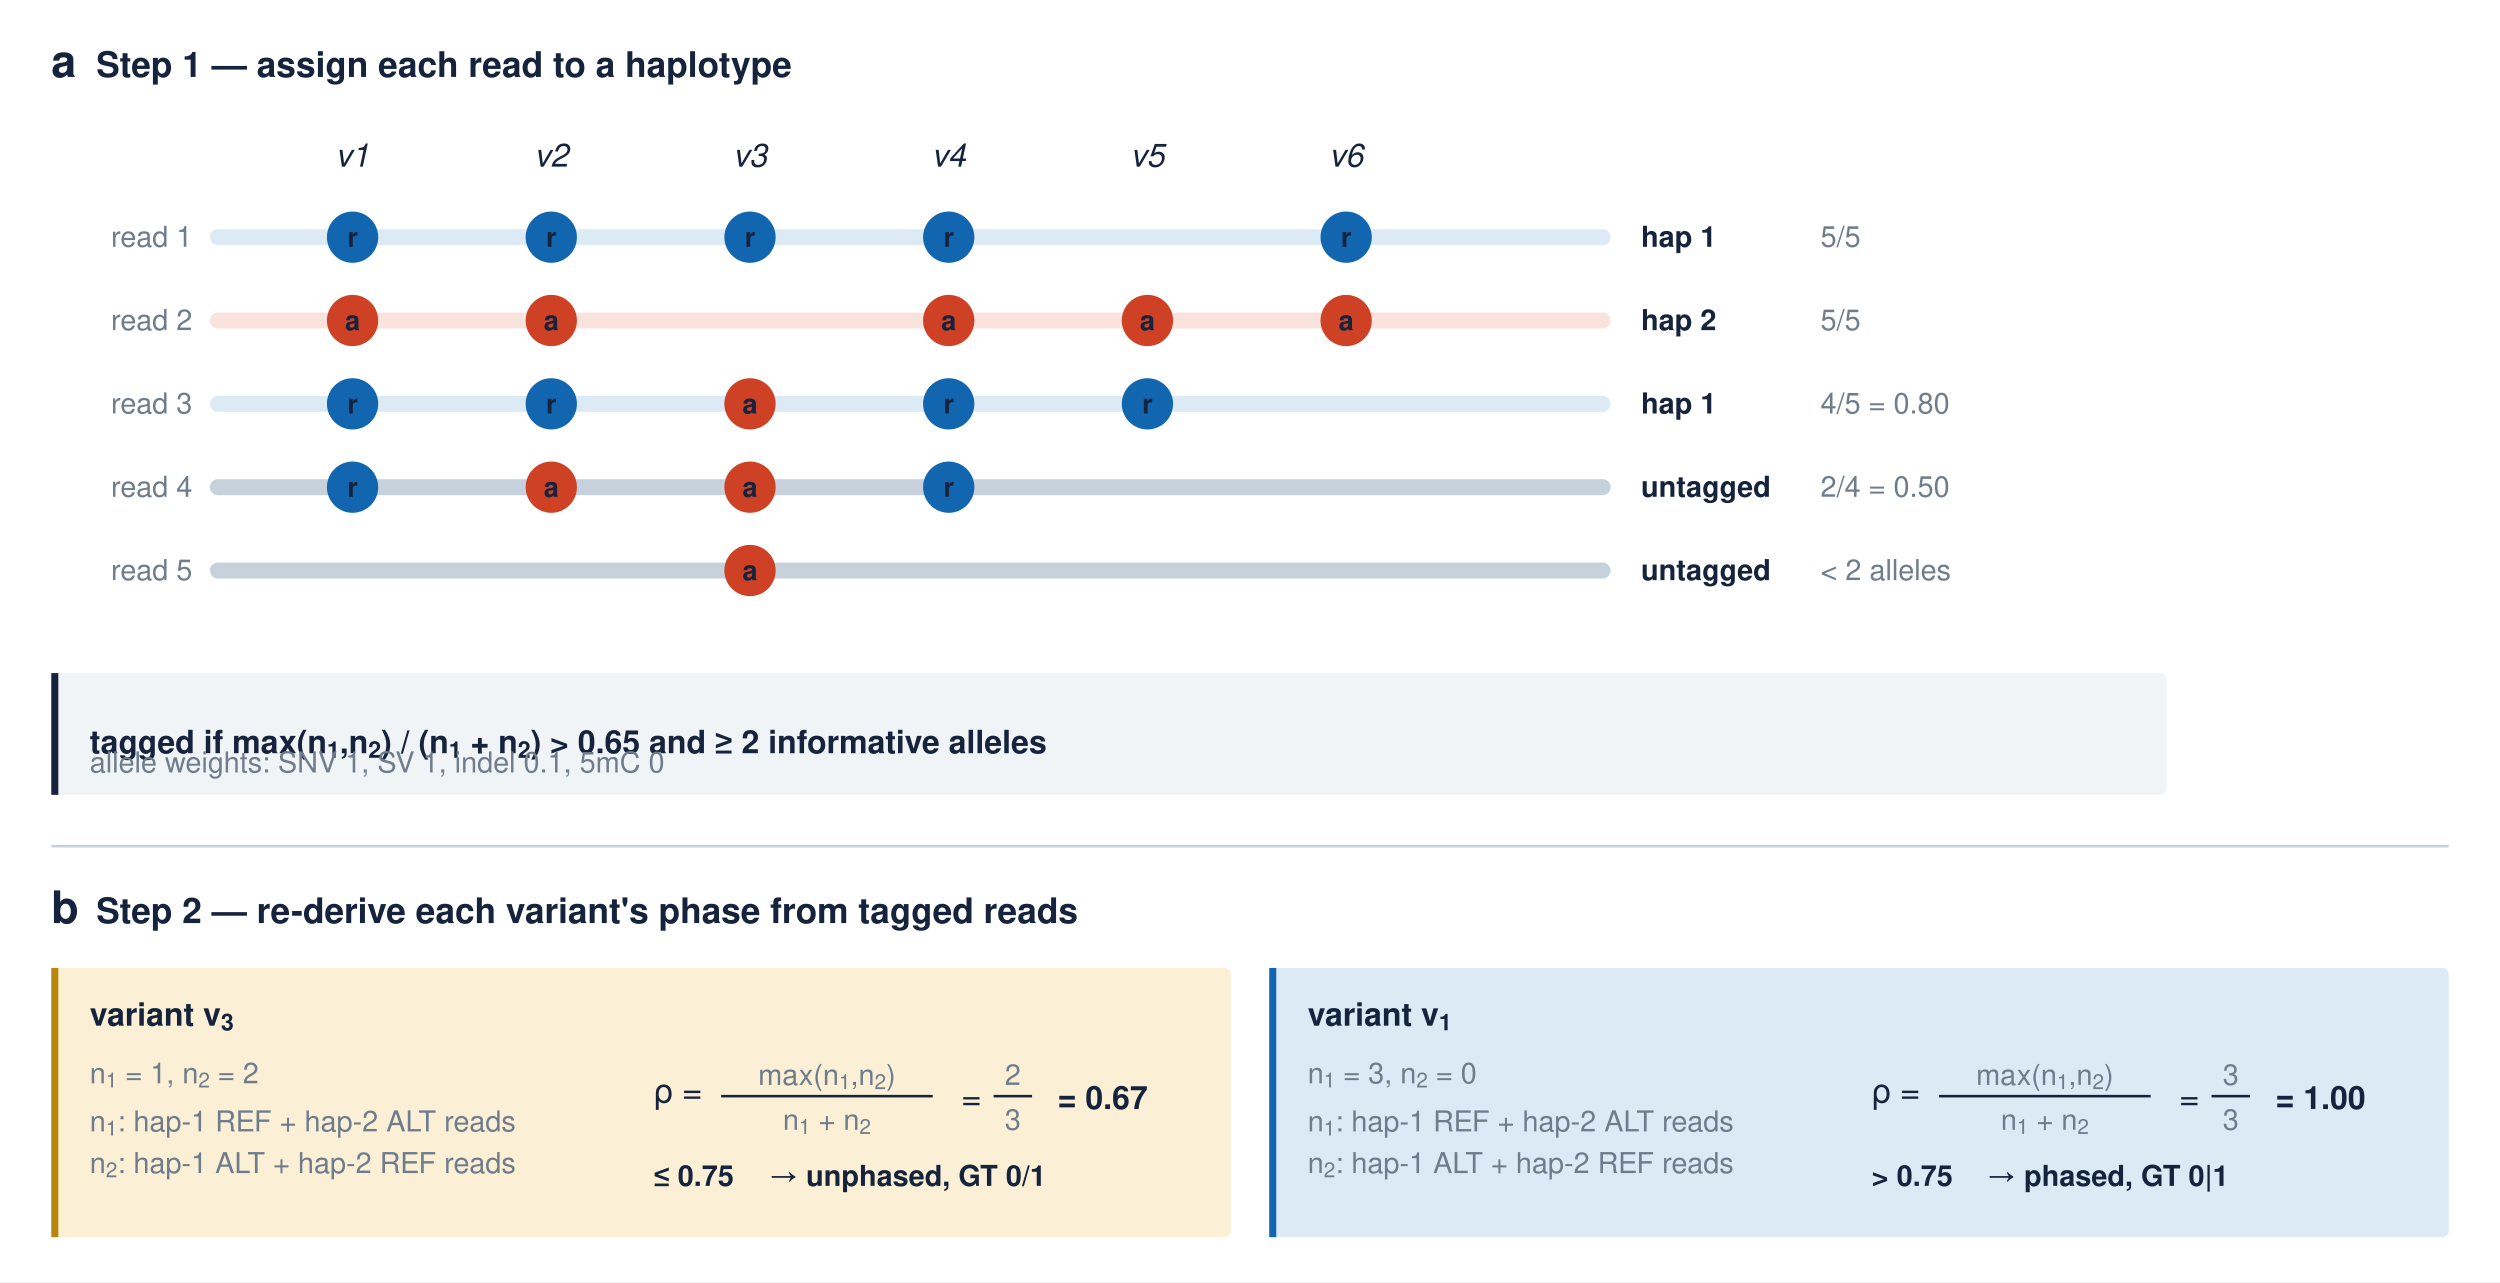
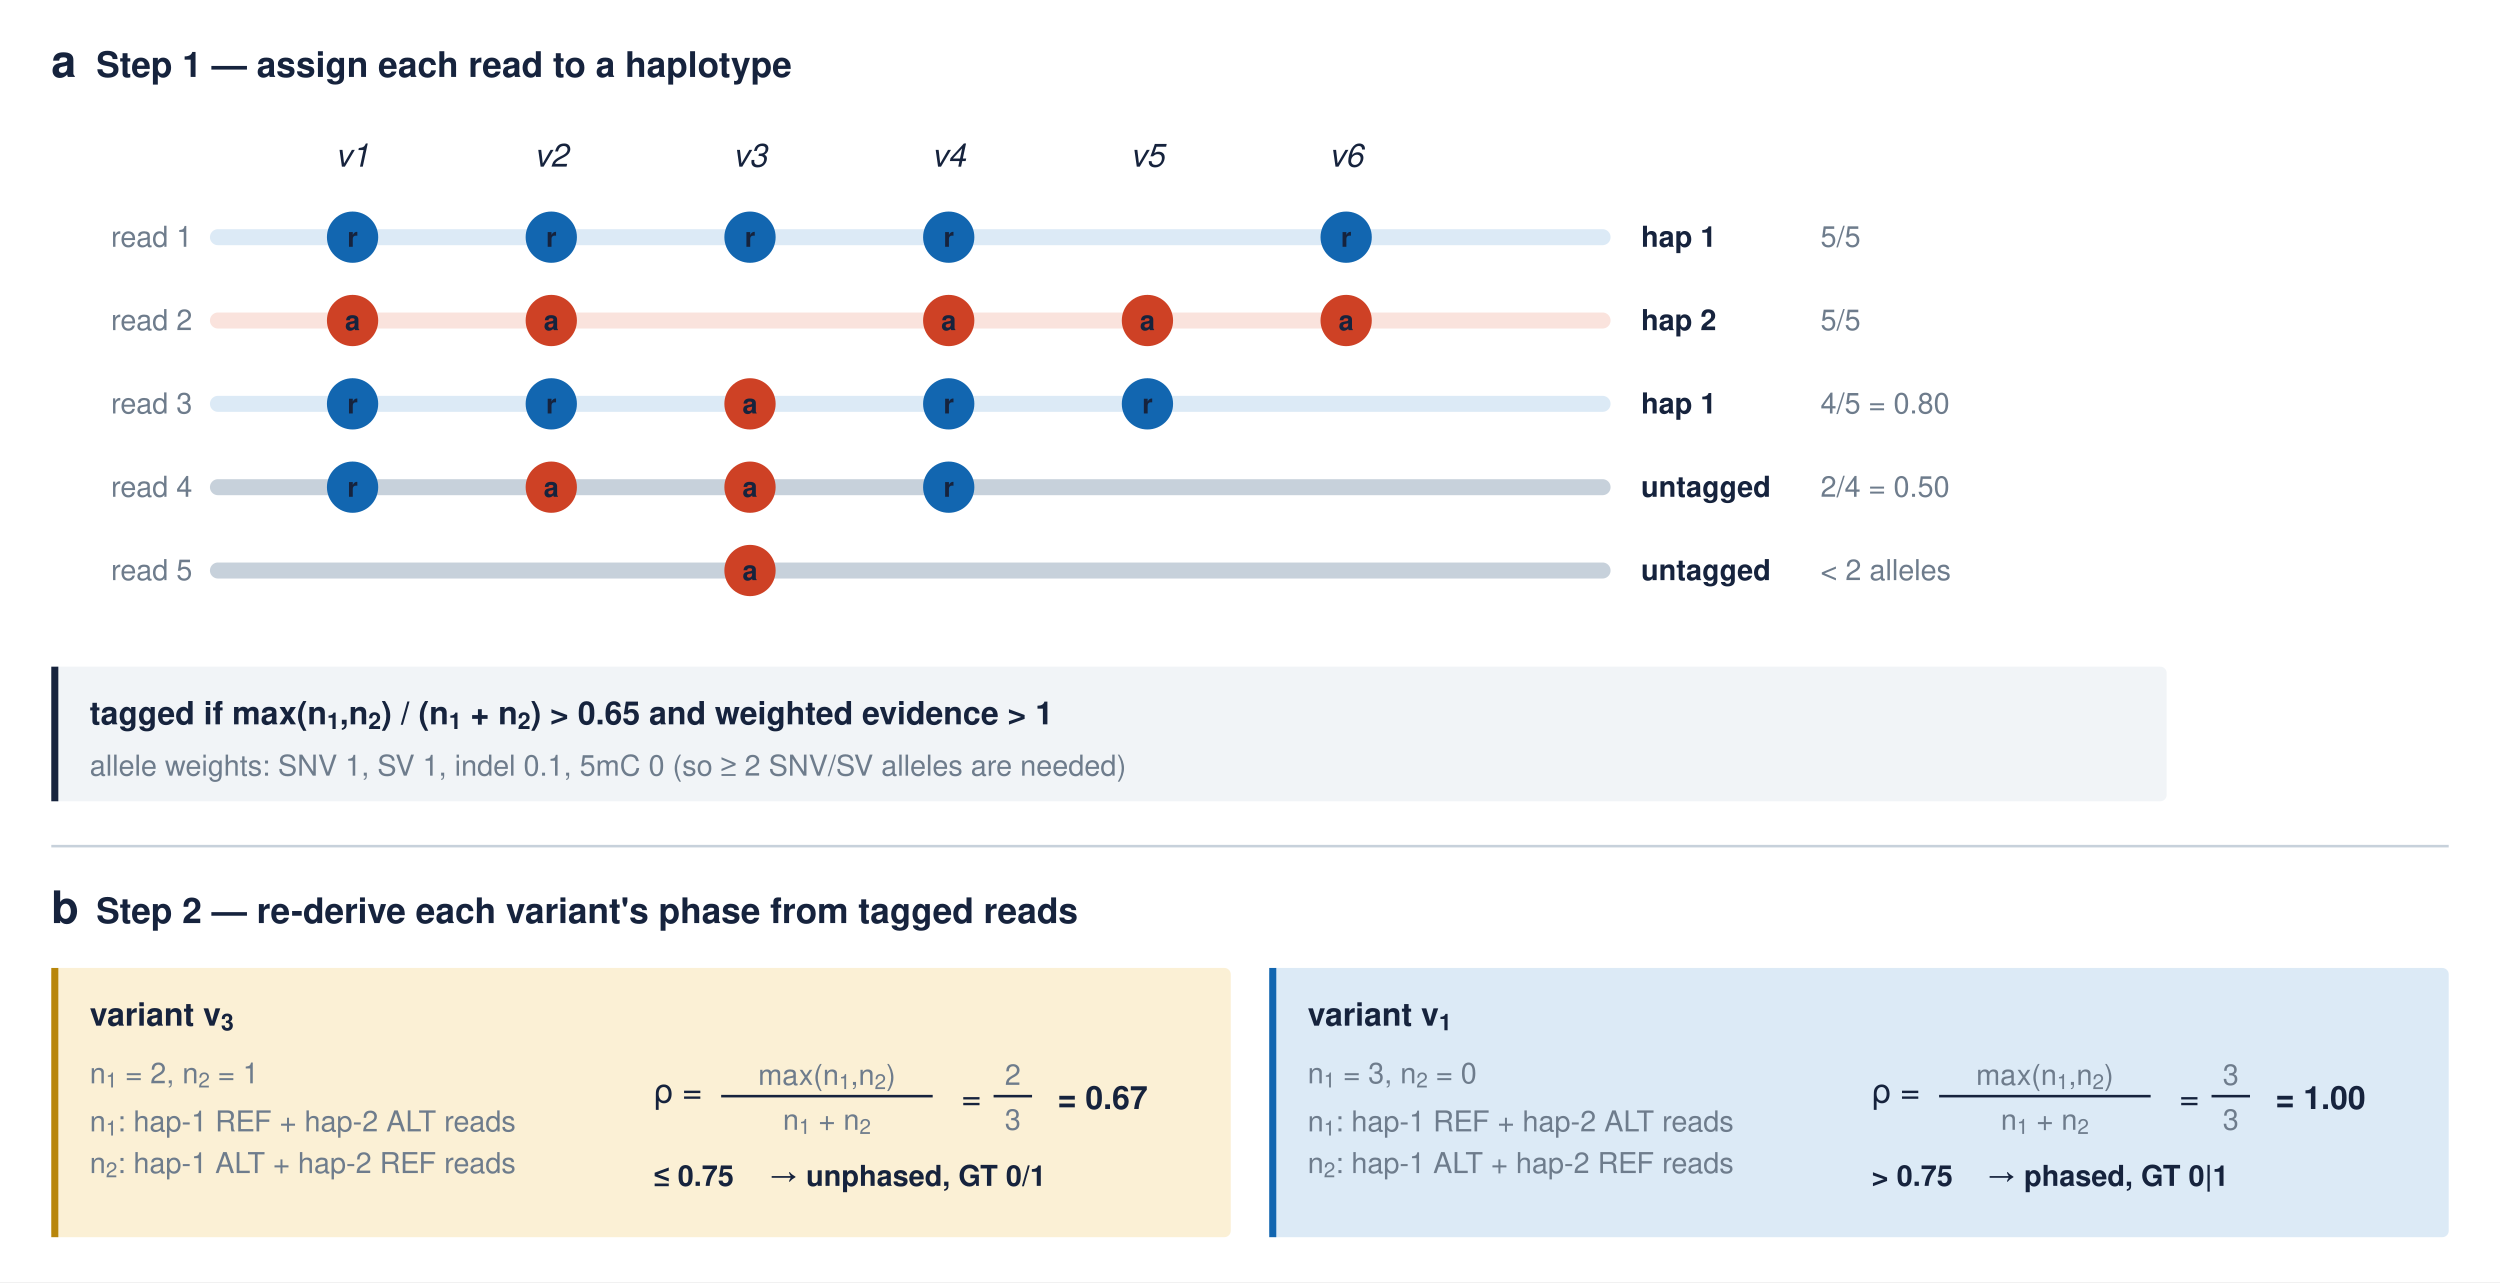
<svg xmlns="http://www.w3.org/2000/svg" width="780" height="400" viewBox="0 0 780 400">
  <style>
 text{font-family:"Helvetica Neue",Helvetica,Arial,"Liberation Sans",sans-serif;fill:#16233D}
 .pl{font-size:14px;font-weight:700}
 .h{font-size:11px;font-weight:600}
 .t{font-size:10px}
 .tb{font-size:10px;font-weight:600}
 .s{font-size:9px;fill:#6E7C8C}
 .sb{font-size:9px;font-weight:600}
 .n{font-size:8.5px;font-weight:700}
 .m{font-size:10px;font-style:italic}
 .mb{font-size:10px;font-style:italic;font-weight:600}
 .eq{font-size:10.5px}
 .code{font-family:"SF Mono",Menlo,Consolas,"Courier New",monospace;font-size:9px}
</style>
  <defs>
    <marker id="arr" viewBox="0 0 10 10" refX="9" refY="5" markerWidth="6" markerHeight="6" orient="auto-start-reverse">
      <path d="M0,0 L10,5 L0,10 z" fill="#6E7C8C" />
    </marker>
    <marker id="arrd" viewBox="0 0 10 10" refX="9" refY="5" markerWidth="6" markerHeight="6" orient="auto-start-reverse">
      <path d="M0,0 L10,5 L0,10 z" fill="#16233D" />
    </marker>
    <marker id="arra" viewBox="0 0 10 10" refX="9" refY="5" markerWidth="6" markerHeight="6" orient="auto-start-reverse">
      <path d="M0,0 L10,5 L0,10 z" fill="#B8860B" />
    </marker>
  </defs>
  <rect width="780" height="400" fill="#ffffff" />
  <text x="16.0" y="24.0" class="pl" text-anchor="start">a</text>
  <text x="30.0" y="24.0" class="h" text-anchor="start">Step 1  —  assign each read to a haplotype</text>
  <text x="110.0" y="52.0" class="m" text-anchor="middle" fill="#16233D">v1</text>
  <text x="172.0" y="52.0" class="m" text-anchor="middle" fill="#16233D">v2</text>
  <text x="234.0" y="52.0" class="m" text-anchor="middle" fill="#16233D">v3</text>
  <text x="296.0" y="52.0" class="m" text-anchor="middle" fill="#16233D">v4</text>
  <text x="358.0" y="52.0" class="m" text-anchor="middle" fill="#16233D">v5</text>
  <text x="420.0" y="52.0" class="m" text-anchor="middle" fill="#16233D">v6</text>
  <text x="60.0" y="77.0" class="s" text-anchor="end">read 1</text>
  <line x1="68.0" y1="74.0" x2="500.0" y2="74.0" stroke="#DCEAF6" stroke-width="5" stroke-linecap="round" />
  <circle cx="110.0" cy="74.0" r="8" fill="#1266B0" stroke="#1266B0" stroke-width="0" />
  <text x="110.0" y="77.0" class="n" text-anchor="middle" fill="#fff">r</text>
  <circle cx="172.0" cy="74.0" r="8" fill="#1266B0" stroke="#1266B0" stroke-width="0" />
  <text x="172.0" y="77.0" class="n" text-anchor="middle" fill="#fff">r</text>
  <circle cx="234.0" cy="74.0" r="8" fill="#1266B0" stroke="#1266B0" stroke-width="0" />
  <text x="234.0" y="77.0" class="n" text-anchor="middle" fill="#fff">r</text>
  <circle cx="296.0" cy="74.0" r="8" fill="#1266B0" stroke="#1266B0" stroke-width="0" />
  <text x="296.0" y="77.0" class="n" text-anchor="middle" fill="#fff">r</text>
  <circle cx="420.0" cy="74.0" r="8" fill="#1266B0" stroke="#1266B0" stroke-width="0" />
  <text x="420.0" y="77.0" class="n" text-anchor="middle" fill="#fff">r</text>
  <text x="512.0" y="77.0" class="sb" text-anchor="start" fill="#1266B0">hap 1</text>
  <text x="568.0" y="77.0" class="s" text-anchor="start">5/5</text>
  <text x="60.0" y="103.0" class="s" text-anchor="end">read 2</text>
  <line x1="68.0" y1="100.0" x2="500.0" y2="100.0" stroke="#FAE3DD" stroke-width="5" stroke-linecap="round" />
  <circle cx="110.0" cy="100.0" r="8" fill="#CE4125" stroke="#CE4125" stroke-width="0" />
  <text x="110.0" y="103.0" class="n" text-anchor="middle" fill="#fff">a</text>
  <circle cx="172.0" cy="100.0" r="8" fill="#CE4125" stroke="#CE4125" stroke-width="0" />
  <text x="172.0" y="103.0" class="n" text-anchor="middle" fill="#fff">a</text>
  <circle cx="296.0" cy="100.0" r="8" fill="#CE4125" stroke="#CE4125" stroke-width="0" />
  <text x="296.0" y="103.0" class="n" text-anchor="middle" fill="#fff">a</text>
  <circle cx="358.0" cy="100.0" r="8" fill="#CE4125" stroke="#CE4125" stroke-width="0" />
  <text x="358.0" y="103.0" class="n" text-anchor="middle" fill="#fff">a</text>
  <circle cx="420.0" cy="100.0" r="8" fill="#CE4125" stroke="#CE4125" stroke-width="0" />
  <text x="420.0" y="103.0" class="n" text-anchor="middle" fill="#fff">a</text>
  <text x="512.0" y="103.0" class="sb" text-anchor="start" fill="#CE4125">hap 2</text>
  <text x="568.0" y="103.0" class="s" text-anchor="start">5/5</text>
  <text x="60.0" y="129.0" class="s" text-anchor="end">read 3</text>
  <line x1="68.0" y1="126.0" x2="500.0" y2="126.0" stroke="#DCEAF6" stroke-width="5" stroke-linecap="round" />
  <circle cx="110.0" cy="126.0" r="8" fill="#1266B0" stroke="#1266B0" stroke-width="0" />
  <text x="110.0" y="129.0" class="n" text-anchor="middle" fill="#fff">r</text>
  <circle cx="172.0" cy="126.0" r="8" fill="#1266B0" stroke="#1266B0" stroke-width="0" />
  <text x="172.0" y="129.0" class="n" text-anchor="middle" fill="#fff">r</text>
  <circle cx="234.0" cy="126.0" r="8" fill="#CE4125" stroke="#CE4125" stroke-width="0" />
  <text x="234.0" y="129.0" class="n" text-anchor="middle" fill="#fff">a</text>
  <circle cx="296.0" cy="126.0" r="8" fill="#1266B0" stroke="#1266B0" stroke-width="0" />
  <text x="296.0" y="129.0" class="n" text-anchor="middle" fill="#fff">r</text>
  <circle cx="358.0" cy="126.0" r="8" fill="#1266B0" stroke="#1266B0" stroke-width="0" />
  <text x="358.0" y="129.0" class="n" text-anchor="middle" fill="#fff">r</text>
  <text x="512.0" y="129.0" class="sb" text-anchor="start" fill="#1266B0">hap 1</text>
  <text x="568.0" y="129.0" class="s" text-anchor="start">4/5 = 0.80</text>
  <text x="60.0" y="155.0" class="s" text-anchor="end">read 4</text>
  <line x1="68.0" y1="152.0" x2="500.0" y2="152.0" stroke="#C7D1DB" stroke-width="5" stroke-linecap="round" />
  <circle cx="110.0" cy="152.0" r="8" fill="#1266B0" stroke="#1266B0" stroke-width="0" />
  <text x="110.0" y="155.0" class="n" text-anchor="middle" fill="#fff">r</text>
  <circle cx="172.0" cy="152.0" r="8" fill="#CE4125" stroke="#CE4125" stroke-width="0" />
  <text x="172.0" y="155.0" class="n" text-anchor="middle" fill="#fff">a</text>
  <circle cx="234.0" cy="152.0" r="8" fill="#CE4125" stroke="#CE4125" stroke-width="0" />
  <text x="234.0" y="155.0" class="n" text-anchor="middle" fill="#fff">a</text>
  <circle cx="296.0" cy="152.0" r="8" fill="#1266B0" stroke="#1266B0" stroke-width="0" />
  <text x="296.0" y="155.0" class="n" text-anchor="middle" fill="#fff">r</text>
  <text x="512.0" y="155.0" class="sb" text-anchor="start" fill="#6E7C8C">untagged</text>
  <text x="568.0" y="155.0" class="s" text-anchor="start">2/4 = 0.50</text>
  <text x="60.0" y="181.0" class="s" text-anchor="end">read 5</text>
  <line x1="68.0" y1="178.0" x2="500.0" y2="178.0" stroke="#C7D1DB" stroke-width="5" stroke-linecap="round" />
  <circle cx="234.0" cy="178.0" r="8" fill="#CE4125" stroke="#CE4125" stroke-width="0" />
  <text x="234.0" y="181.0" class="n" text-anchor="middle" fill="#fff">a</text>
  <text x="512.0" y="181.0" class="sb" text-anchor="start" fill="#6E7C8C">untagged</text>
  <text x="568.0" y="181.0" class="s" text-anchor="start">&lt; 2 alleles</text>
-   <rect x="16.0" y="210.0" width="660.0" height="38.0" rx="2" fill="#F1F4F7" stroke="none" stroke-width="0.8" opacity="1" />
-   <rect x="16.0" y="210.0" width="2.2" height="38.0" rx="0" fill="#16233D" stroke="none" stroke-width="0.8" opacity="1" />
-   <text x="28.0" y="235.0" class="tb" text-anchor="start" fill="#16233D">tagged if  max(n<tspan font-size="72%" baseline-shift="sub">1</tspan>,n<tspan font-size="72%" baseline-shift="sub">2</tspan>) / (n<tspan font-size="72%" baseline-shift="sub">1</tspan> + n<tspan font-size="72%" baseline-shift="sub">2</tspan>)  &gt; 0.65   and   ≥ 2 informative alleles</text>
-   <text x="28.0" y="241.0" class="s" text-anchor="start">allele weights: SNV 1, SV 1, indel 0.1, 5mC 0</text>
+   <rect x="16.0" y="208.0" width="660.0" height="42.0" rx="2" fill="#F1F4F7" stroke="none" stroke-width="0.8" opacity="1" />
+   <rect x="16.0" y="208.0" width="2.2" height="42.0" rx="0" fill="#16233D" stroke="none" stroke-width="0.8" opacity="1" />
+   <text x="28.0" y="226.0" class="tb" text-anchor="start" fill="#16233D">tagged if  max(n<tspan font-size="72%" baseline-shift="sub">1</tspan>,n<tspan font-size="72%" baseline-shift="sub">2</tspan>) / (n<tspan font-size="72%" baseline-shift="sub">1</tspan> + n<tspan font-size="72%" baseline-shift="sub">2</tspan>)  &gt; 0.65   and   weighted evidence &gt; 1</text>
+   <text x="28.0" y="242.0" class="s" text-anchor="start">allele weights: SNV 1, SV 1, indel 0.1, 5mC 0   (so ≥ 2 SNV/SV alleles are needed)</text>
  <line x1="16.0" y1="264.0" x2="764.0" y2="264.0" stroke="#C7D1DB" stroke-width="0.8" stroke-linecap="butt" />
  <text x="16.0" y="288.0" class="pl" text-anchor="start">b</text>
  <text x="30.0" y="288.0" class="h" text-anchor="start">Step 2  —  re-derive each variant's phase from tagged reads</text>
  <rect x="16.0" y="302.0" width="368.0" height="84.0" rx="2" fill="#FBF0D5" stroke="none" stroke-width="0.8" opacity="1" />
  <rect x="16.0" y="302.0" width="2.2" height="84.0" rx="0" fill="#B8860B" stroke="none" stroke-width="0.8" opacity="1" />
  <text x="28.0" y="320.0" class="tb" text-anchor="start" fill="#16233D">variant v<tspan font-size="72%" baseline-shift="sub">3</tspan>
  </text>
-   <text x="28.0" y="338.0" class="s" text-anchor="start">n<tspan font-size="72%" baseline-shift="sub">1</tspan> = 1,   n<tspan font-size="72%" baseline-shift="sub">2</tspan> = 2</text>
+   <text x="28.0" y="338.0" class="s" text-anchor="start">n<tspan font-size="72%" baseline-shift="sub">1</tspan> = 2,   n<tspan font-size="72%" baseline-shift="sub">2</tspan> = 1</text>
  <text x="28.0" y="353.0" class="s" text-anchor="start">n<tspan font-size="72%" baseline-shift="sub">1</tspan>: hap-1 REF + hap-2 ALT reads</text>
  <text x="28.0" y="366.0" class="s" text-anchor="start">n<tspan font-size="72%" baseline-shift="sub">2</tspan>: hap-1 ALT + hap-2 REF reads</text>
  <text x="204.0" y="344.0" class="eq" text-anchor="start" fill="#16233D">ρ =</text>
  <text x="258.0" y="338.5" class="s" text-anchor="middle">max(n<tspan font-size="72%" baseline-shift="sub">1</tspan>,n<tspan font-size="72%" baseline-shift="sub">2</tspan>)</text>
  <line x1="225.0" y1="342.0" x2="291.0" y2="342.0" stroke="#16233D" stroke-width="0.8" stroke-linecap="butt" />
  <text x="258.0" y="352.5" class="s" text-anchor="middle">n<tspan font-size="72%" baseline-shift="sub">1</tspan> + n<tspan font-size="72%" baseline-shift="sub">2</tspan>
  </text>
  <text x="300.0" y="346.0" class="eq" text-anchor="start" fill="#16233D">=</text>
  <text x="316.0" y="338.5" class="s" text-anchor="middle">2</text>
  <line x1="310.0" y1="342.0" x2="322.0" y2="342.0" stroke="#16233D" stroke-width="0.8" stroke-linecap="butt" />
  <text x="316.0" y="352.5" class="s" text-anchor="middle">3</text>
  <text x="330.0" y="346.0" class="tb" text-anchor="start" fill="#B8860B">= 0.67</text>
  <text x="204.0" y="370.0" class="sb" text-anchor="start" fill="#B8860B">≤ 0.75</text>
  <text x="240.0" y="370.0" class="sb" text-anchor="start" fill="#B8860B">→ unphased, GT 0/1</text>
  <rect x="396.0" y="302.0" width="368.0" height="84.0" rx="2" fill="#DCEAF6" stroke="none" stroke-width="0.8" opacity="1" />
  <rect x="396.0" y="302.0" width="2.2" height="84.0" rx="0" fill="#1266B0" stroke="none" stroke-width="0.8" opacity="1" />
  <text x="408.0" y="320.0" class="tb" text-anchor="start" fill="#16233D">variant v<tspan font-size="72%" baseline-shift="sub">1</tspan>
  </text>
  <text x="408.0" y="338.0" class="s" text-anchor="start">n<tspan font-size="72%" baseline-shift="sub">1</tspan> = 3,   n<tspan font-size="72%" baseline-shift="sub">2</tspan> = 0</text>
  <text x="408.0" y="353.0" class="s" text-anchor="start">n<tspan font-size="72%" baseline-shift="sub">1</tspan>: hap-1 REF + hap-2 ALT reads</text>
  <text x="408.0" y="366.0" class="s" text-anchor="start">n<tspan font-size="72%" baseline-shift="sub">2</tspan>: hap-1 ALT + hap-2 REF reads</text>
  <text x="584.0" y="344.0" class="eq" text-anchor="start" fill="#16233D">ρ =</text>
  <text x="638.0" y="338.5" class="s" text-anchor="middle">max(n<tspan font-size="72%" baseline-shift="sub">1</tspan>,n<tspan font-size="72%" baseline-shift="sub">2</tspan>)</text>
  <line x1="605.0" y1="342.0" x2="671.0" y2="342.0" stroke="#16233D" stroke-width="0.8" stroke-linecap="butt" />
  <text x="638.0" y="352.5" class="s" text-anchor="middle">n<tspan font-size="72%" baseline-shift="sub">1</tspan> + n<tspan font-size="72%" baseline-shift="sub">2</tspan>
  </text>
  <text x="680.0" y="346.0" class="eq" text-anchor="start" fill="#16233D">=</text>
  <text x="696.0" y="338.5" class="s" text-anchor="middle">3</text>
  <line x1="690.0" y1="342.0" x2="702.0" y2="342.0" stroke="#16233D" stroke-width="0.8" stroke-linecap="butt" />
  <text x="696.0" y="352.5" class="s" text-anchor="middle">3</text>
  <text x="710.0" y="346.0" class="tb" text-anchor="start" fill="#1266B0">= 1.00</text>
  <text x="584.0" y="370.0" class="sb" text-anchor="start" fill="#1266B0">&gt; 0.75</text>
  <text x="620.0" y="370.0" class="sb" text-anchor="start" fill="#1266B0">→ phased, GT 0|1</text>
</svg>
